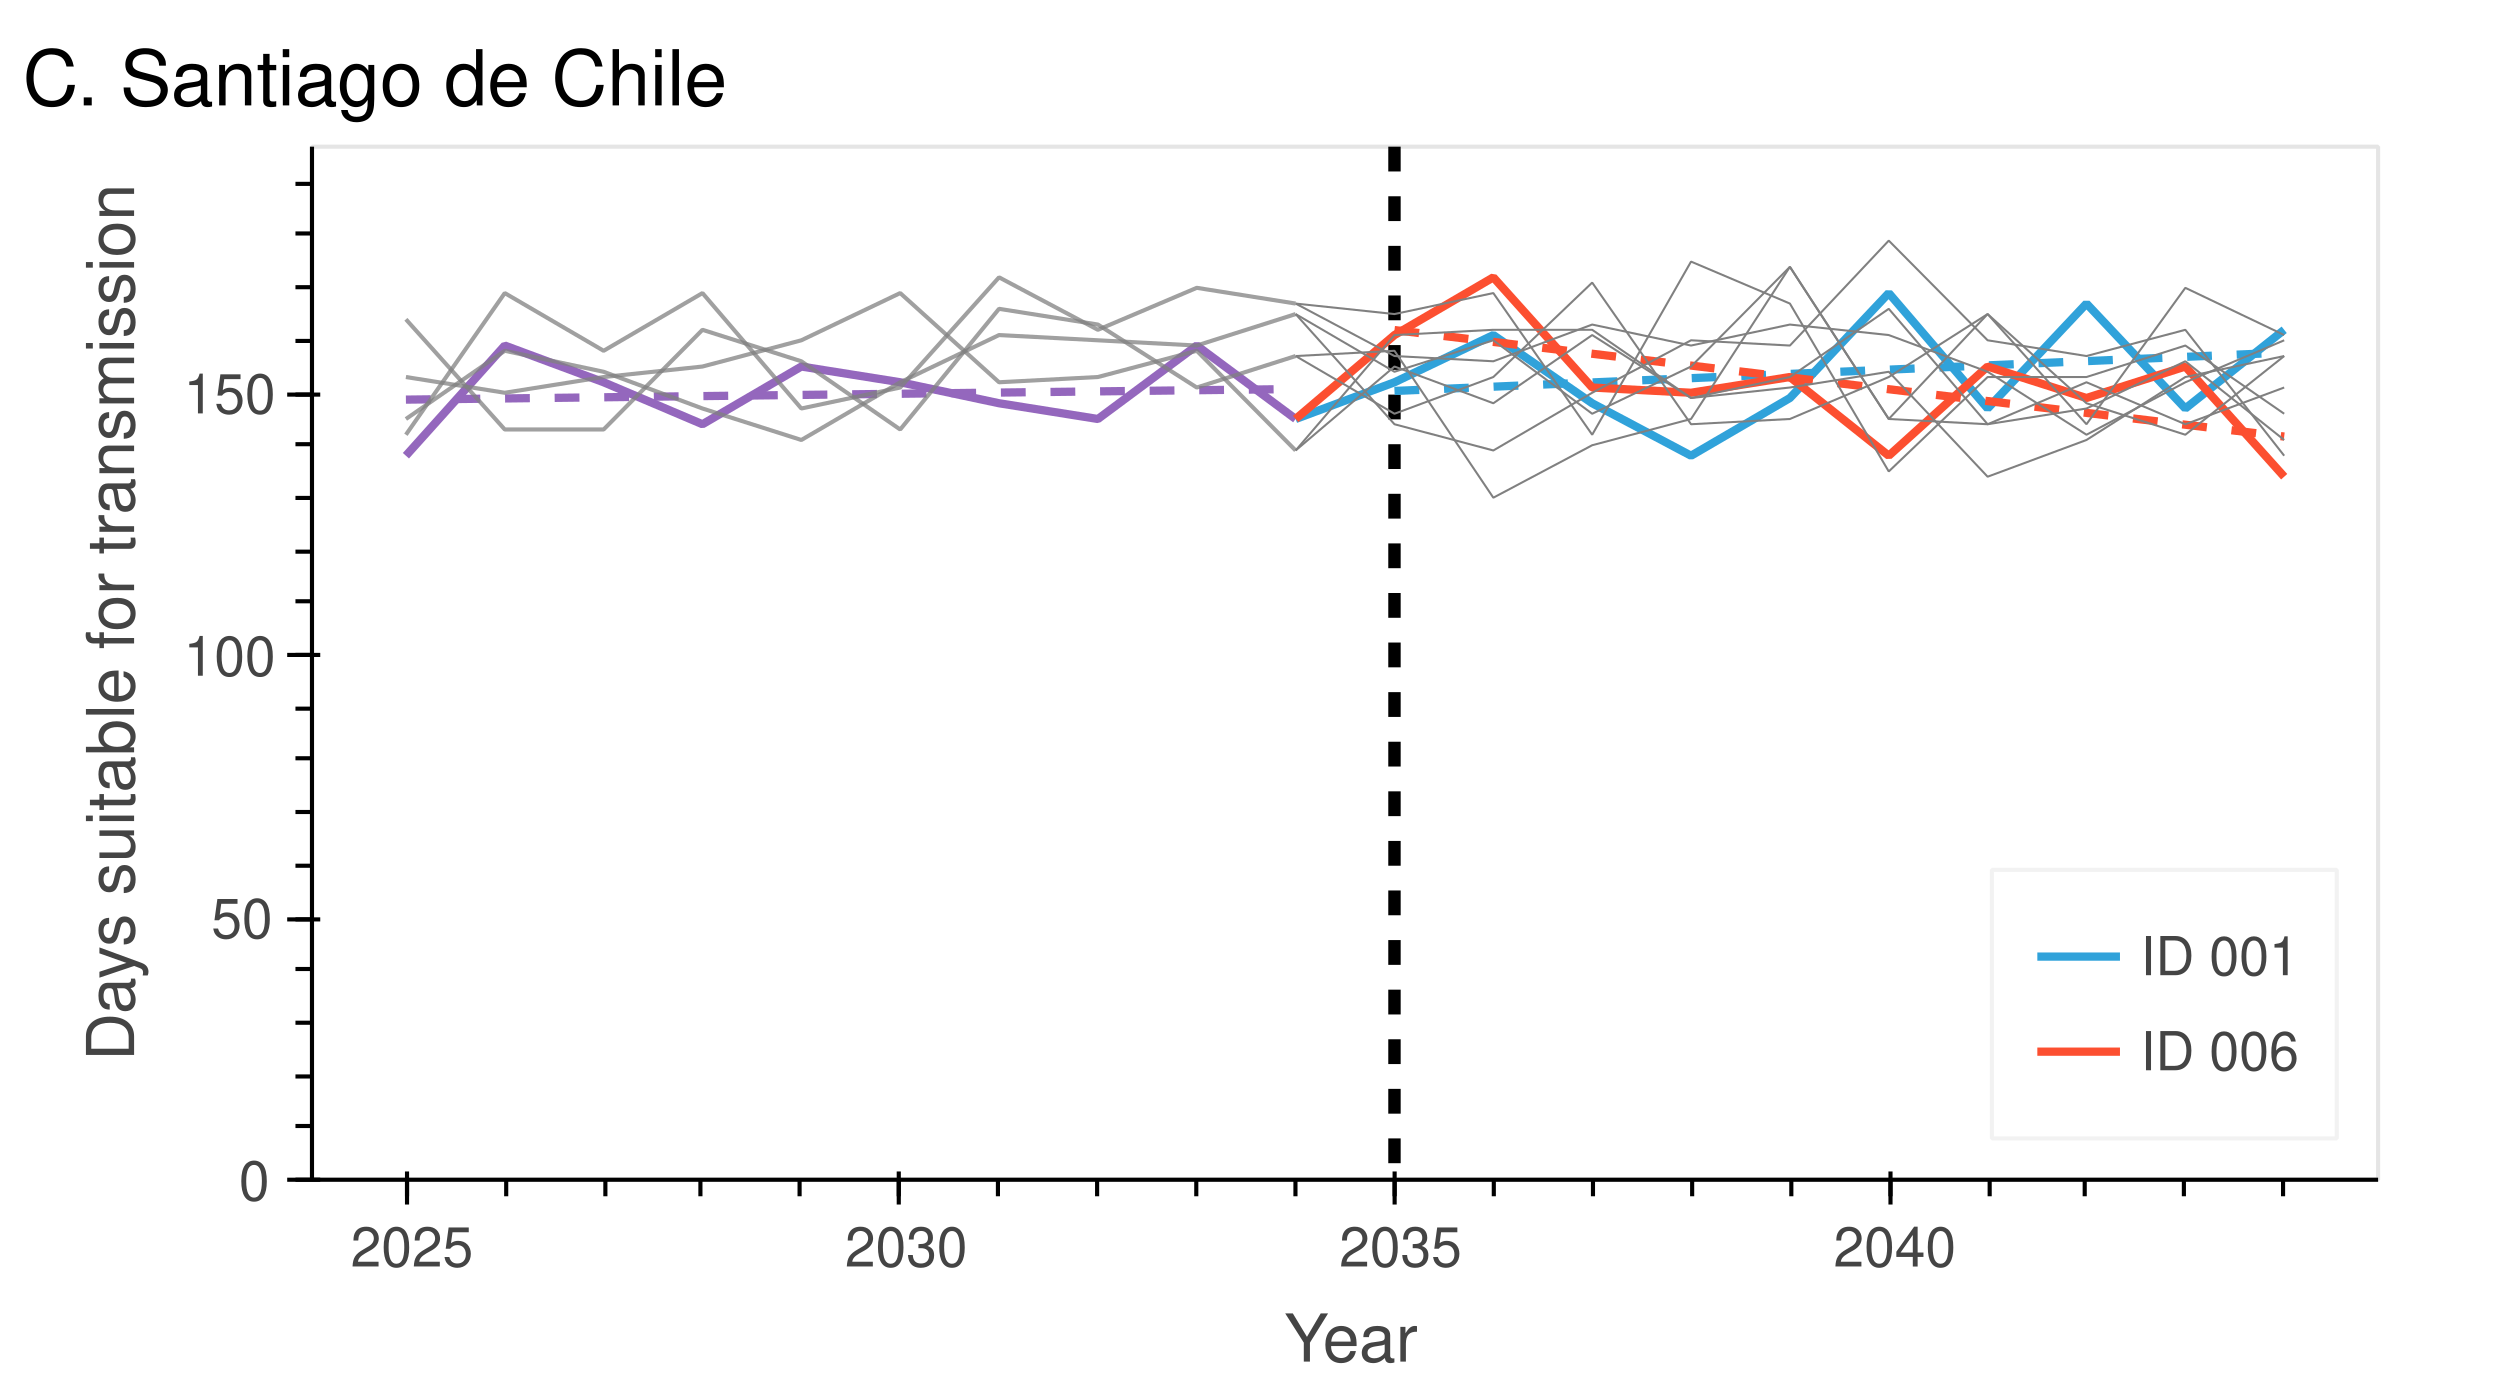
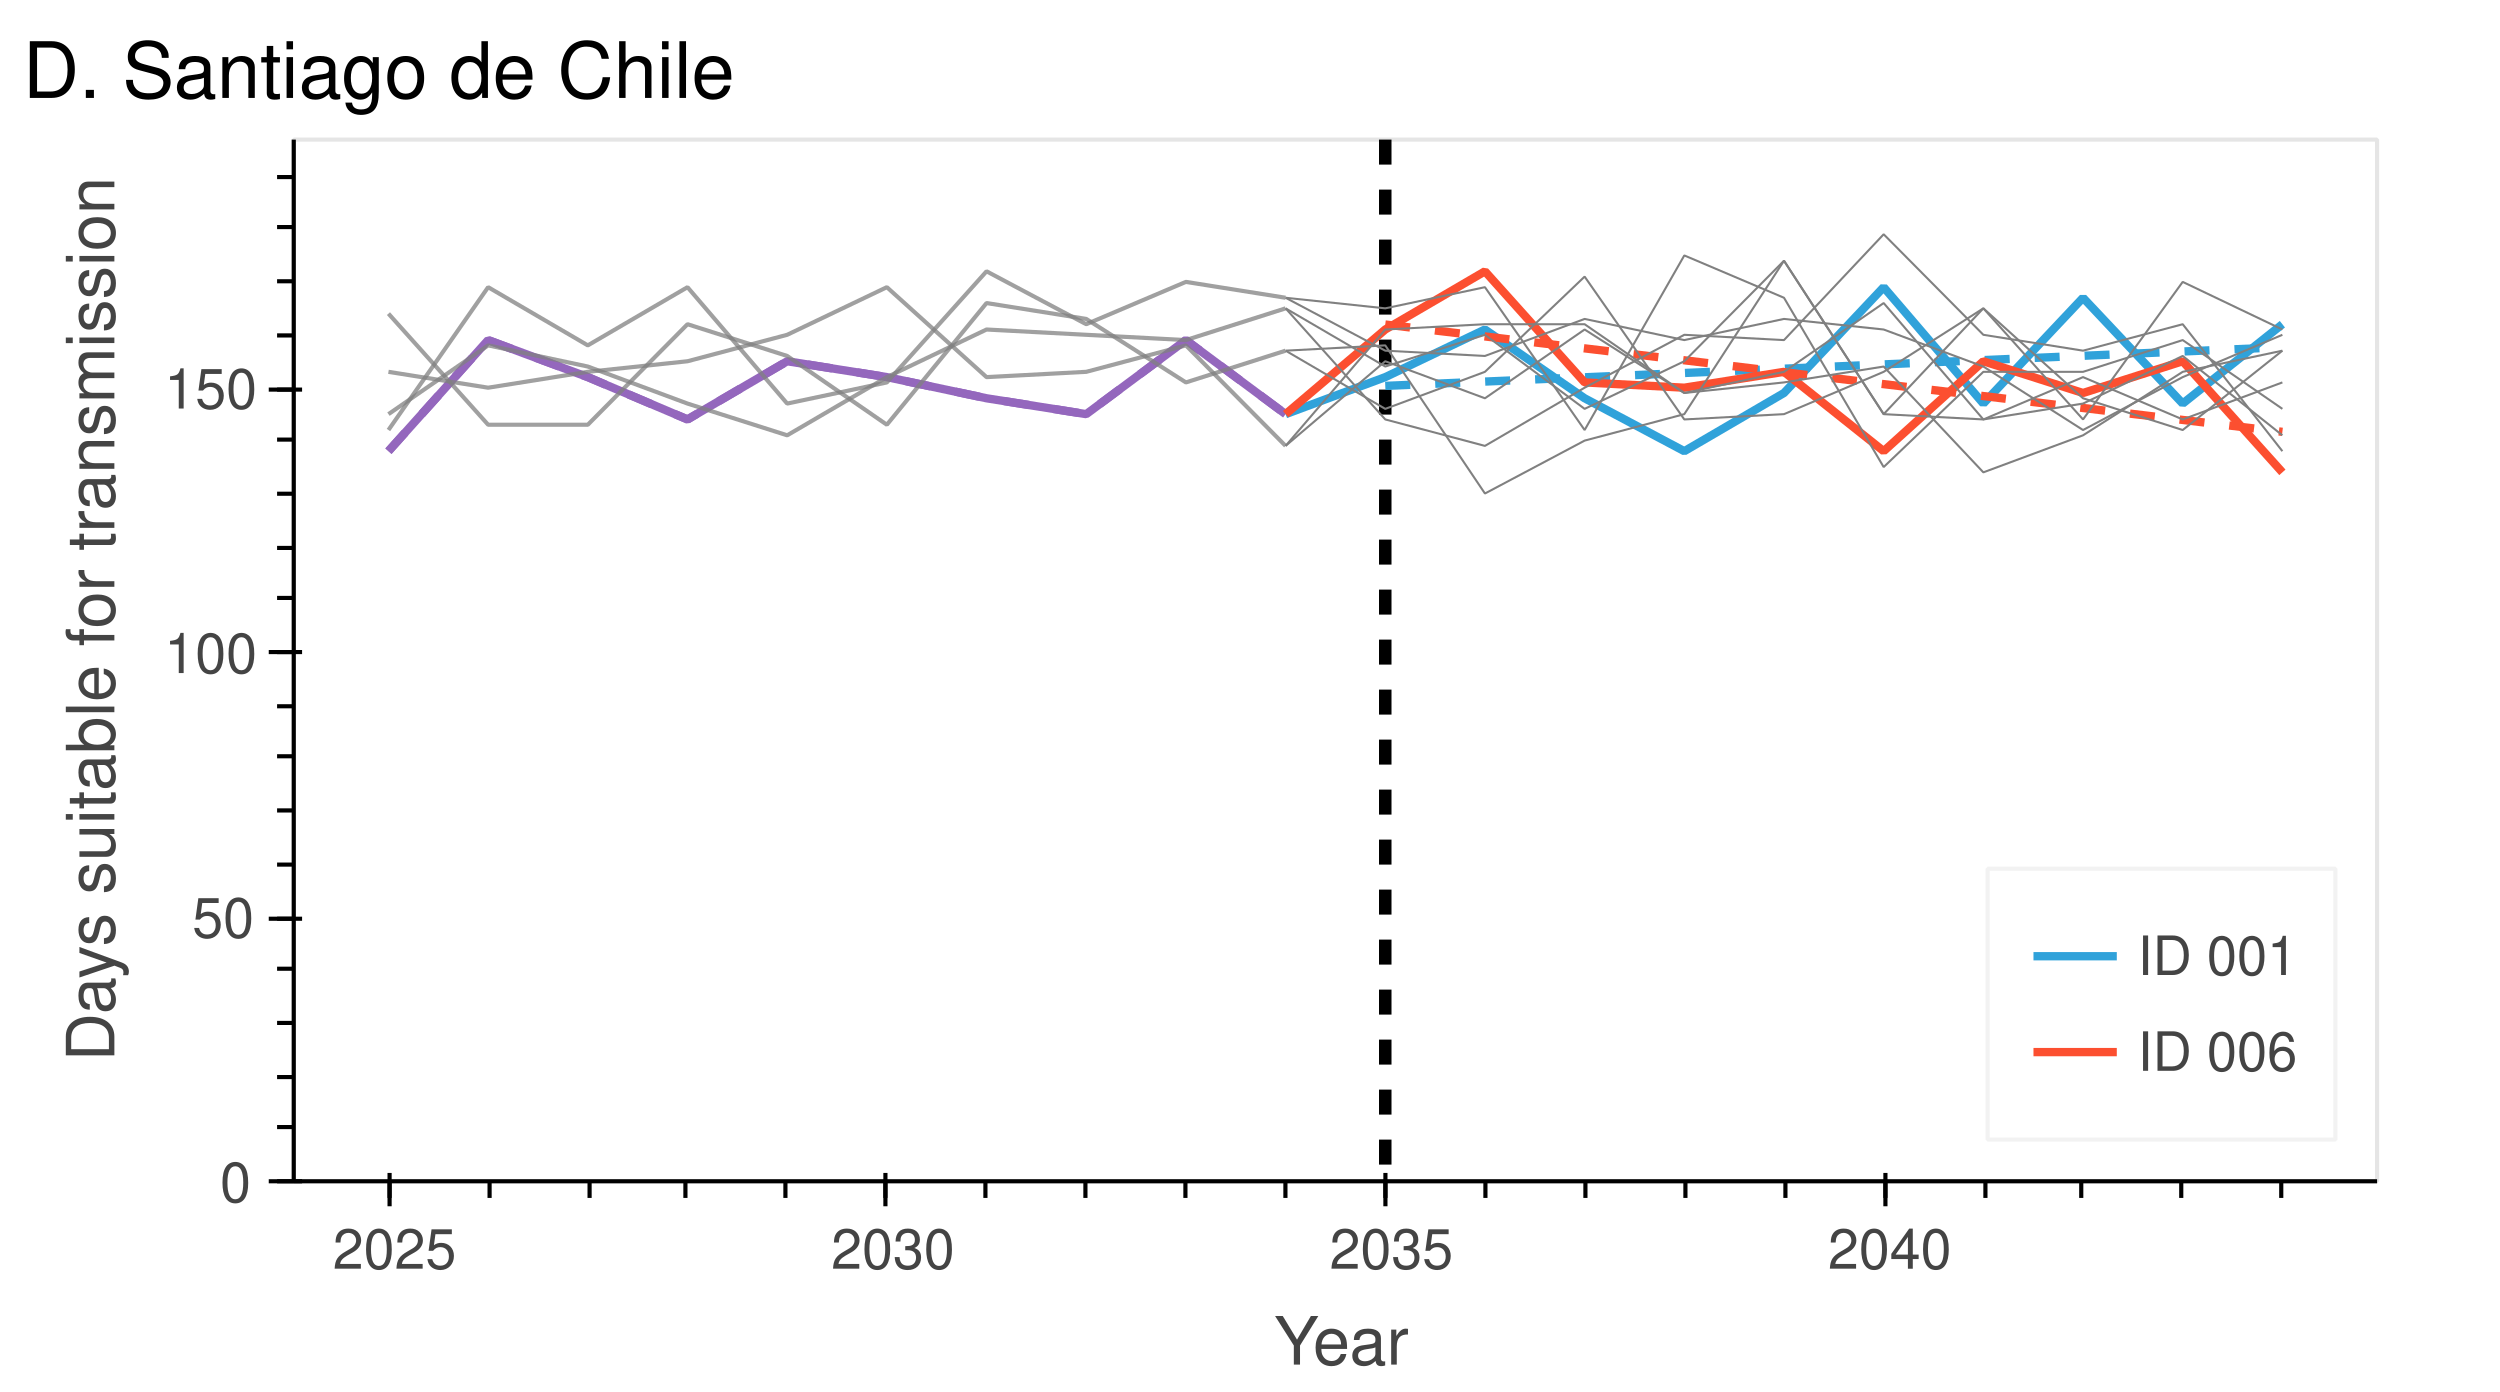
- <svg xmlns="http://www.w3.org/2000/svg" version="1.1" width="605" height="336">
+ <svg xmlns="http://www.w3.org/2000/svg" version="1.1" width="600" height="334">
  <defs>
-     <clipPath id="oLZdtPXfqPVV">
-       <path fill="none" stroke="none" d="M 75.5 35.5 L 575.5 35.5 L 575.5 285.5 L 75.5 285.5 L 75.5 35.5 Z" />
+     <clipPath id="kuZNAxiTkLqQ">
+       <path fill="none" stroke="none" d="M 70.5 33.5 L 570.5 33.5 L 570.5 283.5 L 70.5 283.5 L 70.5 33.5 Z" />
    </clipPath>
-     <clipPath id="WRsPzfyiOfza">
-       <path fill="none" stroke="none" d="M 75.5 35.5 L 575.5 35.5 L 575.5 285.5 L 75.5 285.5 L 75.5 35.5 Z" />
+     <clipPath id="xiMosAMpItMt">
+       <path fill="none" stroke="none" d="M 70.5 33.5 L 570.5 33.5 L 570.5 283.5 L 70.5 283.5 L 70.5 33.5 Z" />
    </clipPath>
-     <clipPath id="FguxdPLhrwUS">
-       <path fill="none" stroke="none" d="M 75.5 35.5 L 575.5 35.5 L 575.5 285.5 L 75.5 285.5 L 75.5 35.5 Z" />
+     <clipPath id="MJuTcHUJGPUE">
+       <path fill="none" stroke="none" d="M 70.5 33.5 L 570.5 33.5 L 570.5 283.5 L 70.5 283.5 L 70.5 33.5 Z" />
    </clipPath>
-     <clipPath id="lOTDPgAPRtfe">
-       <path fill="none" stroke="none" d="M 75.5 35.5 L 575.5 35.5 L 575.5 285.5 L 75.5 285.5 L 75.5 35.5 Z" />
+     <clipPath id="aanTAGBPPEHe">
+       <path fill="none" stroke="none" d="M 70.5 33.5 L 570.5 33.5 L 570.5 283.5 L 70.5 283.5 L 70.5 33.5 Z" />
    </clipPath>
-     <clipPath id="kxpOuTMpezfc">
-       <path fill="none" stroke="none" d="M 75.5 35.5 L 575.5 35.5 L 575.5 285.5 L 75.5 285.5 L 75.5 35.5 Z" />
+     <clipPath id="OsxyVpHaWaeW">
+       <path fill="none" stroke="none" d="M 70.5 33.5 L 570.5 33.5 L 570.5 283.5 L 70.5 283.5 L 70.5 33.5 Z" />
    </clipPath>
-     <clipPath id="gPUqFzOwTDrM">
-       <path fill="none" stroke="none" d="M 75.5 35.5 L 575.5 35.5 L 575.5 285.5 L 75.5 285.5 L 75.5 35.5 Z" />
+     <clipPath id="ogsgXTBdBWzH">
+       <path fill="none" stroke="none" d="M 70.5 33.5 L 570.5 33.5 L 570.5 283.5 L 70.5 283.5 L 70.5 33.5 Z" />
    </clipPath>
-     <clipPath id="IrVGnKAyXTgR">
-       <path fill="none" stroke="none" d="M 75.5 35.5 L 575.5 35.5 L 575.5 285.5 L 75.5 285.5 L 75.5 35.5 Z" />
+     <clipPath id="UDPrtKTkKqLT">
+       <path fill="none" stroke="none" d="M 70.5 33.5 L 570.5 33.5 L 570.5 283.5 L 70.5 283.5 L 70.5 33.5 Z" />
    </clipPath>
-     <clipPath id="FLlXtmiAasKu">
-       <path fill="none" stroke="none" d="M 75.5 35.5 L 575.5 35.5 L 575.5 285.5 L 75.5 285.5 L 75.5 35.5 Z" />
+     <clipPath id="npycRugrvcko">
+       <path fill="none" stroke="none" d="M 70.5 33.5 L 570.5 33.5 L 570.5 283.5 L 70.5 283.5 L 70.5 33.5 Z" />
    </clipPath>
-     <clipPath id="BMbbHgCyuAPV">
-       <path fill="none" stroke="none" d="M 75.5 35.5 L 575.5 35.5 L 575.5 285.5 L 75.5 285.5 L 75.5 35.5 Z" />
+     <clipPath id="ZZbUdWGKvvUA">
+       <path fill="none" stroke="none" d="M 70.5 33.5 L 570.5 33.5 L 570.5 283.5 L 70.5 283.5 L 70.5 33.5 Z" />
    </clipPath>
-     <clipPath id="RKngQOxHiKZp">
-       <path fill="none" stroke="none" d="M 75.5 35.5 L 575.5 35.5 L 575.5 285.5 L 75.5 285.5 L 75.5 35.5 Z" />
+     <clipPath id="EQkBNeXEqwNJ">
+       <path fill="none" stroke="none" d="M 70.5 33.5 L 570.5 33.5 L 570.5 283.5 L 70.5 283.5 L 70.5 33.5 Z" />
    </clipPath>
-     <clipPath id="PmQoXdzXBtIC">
-       <path fill="none" stroke="none" d="M 75.5 35.5 L 575.5 35.5 L 575.5 285.5 L 75.5 285.5 L 75.5 35.5 Z" />
+     <clipPath id="nPAkhOTPHOtr">
+       <path fill="none" stroke="none" d="M 70.5 33.5 L 570.5 33.5 L 570.5 283.5 L 70.5 283.5 L 70.5 33.5 Z" />
    </clipPath>
-     <clipPath id="bGQNdNxxbWZI">
-       <path fill="none" stroke="none" d="M 75.5 35.5 L 575.5 35.5 L 575.5 285.5 L 75.5 285.5 L 75.5 35.5 Z" />
+     <clipPath id="fSdeTnTMlGrT">
+       <path fill="none" stroke="none" d="M 70.5 33.5 L 570.5 33.5 L 570.5 283.5 L 70.5 283.5 L 70.5 33.5 Z" />
    </clipPath>
-     <clipPath id="ebdJKRbJpSTT">
-       <path fill="none" stroke="none" d="M 75.5 35.5 L 575.5 35.5 L 575.5 285.5 L 75.5 285.5 L 75.5 35.5 Z" />
+     <clipPath id="cXVgTAChnXSy">
+       <path fill="none" stroke="none" d="M 70.5 33.5 L 570.5 33.5 L 570.5 283.5 L 70.5 283.5 L 70.5 33.5 Z" />
    </clipPath>
-     <clipPath id="ZDhseslNbssl">
-       <path fill="none" stroke="none" d="M 75.5 35.5 L 575.5 35.5 L 575.5 285.5 L 75.5 285.5 L 75.5 35.5 Z" />
+     <clipPath id="alMGwpMrIMJb">
+       <path fill="none" stroke="none" d="M 70.5 33.5 L 570.5 33.5 L 570.5 283.5 L 70.5 283.5 L 70.5 33.5 Z" />
    </clipPath>
-     <clipPath id="lmyTwwAaCAaq">
-       <path fill="none" stroke="none" d="M 75.5 35.5 L 575.5 35.5 L 575.5 285.5 L 75.5 285.5 L 75.5 35.5 Z" />
+     <clipPath id="KkPdyoTKTteb">
+       <path fill="none" stroke="none" d="M 70.5 33.5 L 570.5 33.5 L 570.5 283.5 L 70.5 283.5 L 70.5 33.5 Z" />
    </clipPath>
-     <clipPath id="FzAsQgEaPEzP">
-       <path fill="none" stroke="none" d="M 75.5 35.5 L 575.5 35.5 L 575.5 285.5 L 75.5 285.5 L 75.5 35.5 Z" />
+     <clipPath id="QnCgbAcIMEqT">
+       <path fill="none" stroke="none" d="M 70.5 33.5 L 570.5 33.5 L 570.5 283.5 L 70.5 283.5 L 70.5 33.5 Z" />
    </clipPath>
-     <clipPath id="SLPqxWsqrdkE">
-       <path fill="none" stroke="none" d="M 75.5 35.5 L 575.5 35.5 L 575.5 285.5 L 75.5 285.5 L 75.5 35.5 Z" />
+     <clipPath id="gcPHsPMPOdEX">
+       <path fill="none" stroke="none" d="M 70.5 33.5 L 570.5 33.5 L 570.5 283.5 L 70.5 283.5 L 70.5 33.5 Z" />
    </clipPath>
-     <clipPath id="mewANUgNVJTv">
-       <path fill="none" stroke="none" d="M 75.5 35.5 L 575.5 35.5 L 575.5 285.5 L 75.5 285.5 L 75.5 35.5 Z" />
+     <clipPath id="QPLNblSkRCzS">
+       <path fill="none" stroke="none" d="M 70.5 33.5 L 570.5 33.5 L 570.5 283.5 L 70.5 283.5 L 70.5 33.5 Z" />
    </clipPath>
-     <clipPath id="TqKsqyLTKWTE">
-       <path fill="none" stroke="none" d="M 75.5 35.5 L 575.5 35.5 L 575.5 285.5 L 75.5 285.5 L 75.5 35.5 Z" />
+     <clipPath id="KVrbZmJGfxPR">
+       <path fill="none" stroke="none" d="M 70.5 33.5 L 570.5 33.5 L 570.5 283.5 L 70.5 283.5 L 70.5 33.5 Z" />
    </clipPath>
-     <clipPath id="AOVWXkPFzSIe">
-       <path fill="none" stroke="none" d="M 75.5 35.5 L 575.5 35.5 L 575.5 285.5 L 75.5 285.5 L 75.5 35.5 Z" />
+     <clipPath id="ErlITpPreGwX">
+       <path fill="none" stroke="none" d="M 70.5 33.5 L 570.5 33.5 L 570.5 283.5 L 70.5 283.5 L 70.5 33.5 Z" />
    </clipPath>
-     <clipPath id="neSrCTHrLCBA">
-       <path fill="none" stroke="none" d="M 75.5 35.5 L 575.5 35.5 L 575.5 285.5 L 75.5 285.5 L 75.5 35.5 Z" />
+     <clipPath id="TVFfpKonzmzC">
+       <path fill="none" stroke="none" d="M 70.5 33.5 L 570.5 33.5 L 570.5 283.5 L 70.5 283.5 L 70.5 33.5 Z" />
    </clipPath>
-     <clipPath id="pkTqIQxDwnfz">
-       <path fill="none" stroke="none" d="M 75.5 35.5 L 575.5 35.5 L 575.5 285.5 L 75.5 285.5 L 75.5 35.5 Z" />
+     <clipPath id="ZmQScZABsOzK">
+       <path fill="none" stroke="none" d="M 70.5 33.5 L 570.5 33.5 L 570.5 283.5 L 70.5 283.5 L 70.5 33.5 Z" />
    </clipPath>
-     <clipPath id="gppKofsqFKCm">
-       <path fill="none" stroke="none" d="M 75.5 35.5 L 575.5 35.5 L 575.5 285.5 L 75.5 285.5 L 75.5 35.5 Z" />
+     <clipPath id="akAtoyQnDnFV">
+       <path fill="none" stroke="none" d="M 70.5 33.5 L 570.5 33.5 L 570.5 283.5 L 70.5 283.5 L 70.5 33.5 Z" />
    </clipPath>
  </defs>
-   <path fill="none" stroke="#e5e5e5" paint-order="fill" d="M 75.5 35.5 L 575.5 35.5 L 575.5 285.5 L 75.5 285.5 L 75.5 35.5 Z" stroke-linejoin="bevel" stroke-miterlimit="10" />
-   <path fill="none" stroke="black" paint-order="fill" d="M 337.462 35.5 L 337.462 285.5" stroke-linejoin="bevel" stroke-miterlimit="10" stroke-width="3" stroke-dasharray="6" clip-path="url(#FguxdPLhrwUS)" />
-   <path fill="none" stroke="#9467bd" paint-order="fill" d="M 98.227 110.284 L 122.151 83.621 L 146.074 92.509 L 169.998 102.666 L 193.921 88.7 L 217.844 92.509 L 241.768 97.587 L 265.691 101.396 L 289.615 83.621 L 313.538 101.396" stroke-linejoin="bevel" stroke-miterlimit="10" stroke-width="2" clip-path="url(#lOTDPgAPRtfe)" />
-   <path fill="none" stroke="#9467bd" paint-order="fill" d="M 98.227 96.71 L 122.151 96.425 L 146.074 96.141 L 169.998 95.856 L 193.921 95.571 L 217.844 95.287 L 241.768 95.002 L 265.691 94.717 L 289.615 94.432 L 313.538 94.148" stroke-linejoin="bevel" stroke-miterlimit="10" stroke-width="2" stroke-dasharray="6" clip-path="url(#kxpOuTMpezfc)" />
-   <path fill="none" stroke="#30a2da" paint-order="fill" d="M 313.538 101.396 L 337.462 92.509 L 361.385 81.082 L 385.309 97.587 L 409.232 110.284 L 433.156 96.318 L 457.079 70.924 L 481.002 98.857 L 504.926 73.463 L 528.849 98.857 L 552.773 79.812" stroke-linejoin="bevel" stroke-miterlimit="10" stroke-width="2" clip-path="url(#gPUqFzOwTDrM)" />
-   <path fill="none" stroke="#30a2da" paint-order="fill" d="M 337.462 94.609 L 361.385 93.578 L 385.309 92.547 L 409.232 91.516 L 433.156 90.485 L 457.079 89.454 L 481.002 88.423 L 504.926 87.391 L 528.849 86.36 L 552.773 85.329" stroke-linejoin="bevel" stroke-miterlimit="10" stroke-width="2" stroke-dasharray="6" clip-path="url(#IrVGnKAyXTgR)" />
-   <path fill="none" stroke="#fc4f30" paint-order="fill" d="M 313.538 101.396 L 337.462 81.082 L 361.385 67.115 L 385.309 93.778 L 409.232 95.048 L 433.156 91.239 L 457.079 110.284 L 481.002 88.7 L 504.926 96.318 L 528.849 88.7 L 552.773 115.363" stroke-linejoin="bevel" stroke-miterlimit="10" stroke-width="2" clip-path="url(#FLlXtmiAasKu)" />
-   <path fill="none" stroke="#fc4f30" paint-order="fill" d="M 337.462 79.881 L 361.385 82.744 L 385.309 85.606 L 409.232 88.469 L 433.156 91.331 L 457.079 94.194 L 481.002 97.056 L 504.926 99.919 L 528.849 102.782 L 552.773 105.644" stroke-linejoin="bevel" stroke-miterlimit="10" stroke-width="2" stroke-dasharray="6" clip-path="url(#BMbbHgCyuAPV)" />
-   <path fill="none" stroke="rgb(128,128,128)" paint-order="fill" d="M 98.227 105.205 L 122.151 70.924 L 146.074 84.891 L 169.998 70.924 L 193.921 98.857 L 217.844 93.778 L 241.768 67.115 L 265.691 79.812 L 289.615 69.654 L 313.538 73.463" stroke-opacity="0.749" stroke-linejoin="bevel" stroke-miterlimit="10" clip-path="url(#RKngQOxHiKZp)" />
-   <path fill="none" stroke="grey" paint-order="fill" d="M 313.538 73.463 L 337.462 76.003 L 361.385 70.924 L 385.309 105.205 L 409.232 63.306 L 433.156 73.463 L 457.079 114.093 L 481.002 91.239 L 504.926 91.239 L 528.849 83.621 L 552.773 100.127" stroke-linejoin="bevel" stroke-miterlimit="10" stroke-width="0.5" clip-path="url(#PmQoXdzXBtIC)" />
-   <path fill="none" stroke="grey" paint-order="fill" d="M 313.538 73.463 L 337.462 86.16 L 361.385 87.43 L 385.309 78.542 L 409.232 83.621 L 433.156 78.542 L 457.079 81.082 L 481.002 89.969 L 504.926 105.205 L 528.849 92.509 L 552.773 82.351" stroke-linejoin="bevel" stroke-miterlimit="10" stroke-width="0.5" clip-path="url(#bGQNdNxxbWZI)" />
-   <path fill="none" stroke="rgb(128,128,128)" paint-order="fill" d="M 98.227 91.239 L 122.151 95.048 L 146.074 91.239 L 169.998 88.7 L 193.921 82.351 L 217.844 70.924 L 241.768 92.509 L 265.691 91.239 L 289.615 84.891 L 313.538 109.014" stroke-opacity="0.749" stroke-linejoin="bevel" stroke-miterlimit="10" clip-path="url(#ebdJKRbJpSTT)" />
-   <path fill="none" stroke="grey" paint-order="fill" d="M 313.538 109.014 L 337.462 81.082 L 361.385 79.812 L 385.309 79.812 L 409.232 96.318 L 433.156 93.778 L 457.079 89.969 L 481.002 115.363 L 504.926 106.475 L 528.849 91.239 L 552.773 86.16" stroke-linejoin="bevel" stroke-miterlimit="10" stroke-width="0.5" clip-path="url(#ZDhseslNbssl)" />
-   <path fill="none" stroke="grey" paint-order="fill" d="M 313.538 109.014 L 337.462 88.7 L 361.385 97.587 L 385.309 81.082 L 409.232 96.318 L 433.156 91.239 L 457.079 74.733 L 481.002 102.666 L 504.926 98.857 L 528.849 87.43 L 552.773 106.475" stroke-linejoin="bevel" stroke-miterlimit="10" stroke-width="0.5" clip-path="url(#lmyTwwAaCAaq)" />
-   <path fill="none" stroke="rgb(128,128,128)" paint-order="fill" d="M 98.227 77.272 L 122.151 103.936 L 146.074 103.936 L 169.998 79.812 L 193.921 87.43 L 217.844 103.936 L 241.768 74.733 L 265.691 78.542 L 289.615 93.778 L 313.538 86.16" stroke-opacity="0.749" stroke-linejoin="bevel" stroke-miterlimit="10" clip-path="url(#FzAsQgEaPEzP)" />
-   <path fill="none" stroke="grey" paint-order="fill" d="M 313.538 86.16 L 337.462 100.127 L 361.385 91.239 L 385.309 68.385 L 409.232 102.666 L 433.156 101.396 L 457.079 91.239 L 481.002 76.003 L 504.926 97.587 L 528.849 105.205 L 552.773 86.16" stroke-linejoin="bevel" stroke-miterlimit="10" stroke-width="0.5" clip-path="url(#SLPqxWsqrdkE)" />
-   <path fill="none" stroke="grey" paint-order="fill" d="M 313.538 86.16 L 337.462 84.891 L 361.385 120.442 L 385.309 107.745 L 409.232 101.396 L 433.156 64.576 L 457.079 101.396 L 481.002 76.003 L 504.926 102.666 L 528.849 69.654 L 552.773 81.082" stroke-linejoin="bevel" stroke-miterlimit="10" stroke-width="0.5" clip-path="url(#mewANUgNVJTv)" />
-   <path fill="none" stroke="rgb(128,128,128)" paint-order="fill" d="M 98.227 101.396 L 122.151 84.891 L 146.074 89.969 L 169.998 98.857 L 193.921 106.475 L 217.844 92.509 L 241.768 81.082 L 265.691 82.351 L 289.615 83.621 L 313.538 76.003" stroke-opacity="0.749" stroke-linejoin="bevel" stroke-miterlimit="10" clip-path="url(#TqKsqyLTKWTE)" />
-   <path fill="none" stroke="grey" paint-order="fill" d="M 313.538 76.003 L 337.462 102.666 L 361.385 109.014 L 385.309 95.048 L 409.232 82.351 L 433.156 83.621 L 457.079 58.227 L 481.002 82.351 L 504.926 86.16 L 528.849 79.812 L 552.773 110.284" stroke-linejoin="bevel" stroke-miterlimit="10" stroke-width="0.5" clip-path="url(#AOVWXkPFzSIe)" />
-   <path fill="none" stroke="grey" paint-order="fill" d="M 313.538 76.003 L 337.462 89.969 L 361.385 82.351 L 385.309 100.127 L 409.232 88.7 L 433.156 64.576 L 457.079 101.396 L 481.002 102.666 L 504.926 92.509 L 528.849 102.666 L 552.773 93.778" stroke-linejoin="bevel" stroke-miterlimit="10" stroke-width="0.5" clip-path="url(#neSrCTHrLCBA)" />
-   <path fill="none" stroke="black" paint-order="fill" d="M 75.5 285.5 L 575.5 285.5" stroke-linejoin="bevel" stroke-miterlimit="10" />
-   <path fill="none" stroke="black" paint-order="fill" d="M 98.5 291.5 L 98.5 283.5 M 217.5 291.5 L 217.5 283.5 M 337.5 291.5 L 337.5 283.5 M 457.5 291.5 L 457.5 283.5" stroke-linejoin="bevel" stroke-miterlimit="10" />
-   <path fill="none" stroke="black" paint-order="fill" d="M 98.5 289.5 L 98.5 285.5 M 122.5 289.5 L 122.5 285.5 M 146.5 289.5 L 146.5 285.5 M 169.5 289.5 L 169.5 285.5 M 193.5 289.5 L 193.5 285.5 M 217.5 289.5 L 217.5 285.5 M 241.5 289.5 L 241.5 285.5 M 265.5 289.5 L 265.5 285.5 M 289.5 289.5 L 289.5 285.5 M 313.5 289.5 L 313.5 285.5 M 337.5 289.5 L 337.5 285.5 M 361.5 289.5 L 361.5 285.5 M 385.5 289.5 L 385.5 285.5 M 409.5 289.5 L 409.5 285.5 M 433.5 289.5 L 433.5 285.5 M 457.5 289.5 L 457.5 285.5 M 481.5 289.5 L 481.5 285.5 M 504.5 289.5 L 504.5 285.5 M 528.5 289.5 L 528.5 285.5 M 552.5 289.5 L 552.5 285.5" stroke-linejoin="bevel" stroke-miterlimit="10" />
-   <text fill="#444444" stroke="none" font-family="helvetica" font-size="10pt" font-style="normal" font-weight="normal" text-decoration="normal" x="84.361" y="306" text-anchor="start" dominant-baseline="alphabetic" transform="matrix(1, 0, 0, 1, 0.5, 0.5)">2025</text>
-   <text fill="none" stroke="rgb(0,0,0)" font-family="helvetica" font-size="10pt" font-style="normal" font-weight="normal" text-decoration="normal" x="84.361" y="306" text-anchor="start" dominant-baseline="alphabetic" transform="matrix(1, 0, 0, 1, 0.5, 0.5)" stroke-opacity="0" stroke-linejoin="bevel" stroke-miterlimit="10">2025</text>
-   <text fill="#444444" stroke="none" font-family="helvetica" font-size="10pt" font-style="normal" font-weight="normal" text-decoration="normal" x="203.978" y="306" text-anchor="start" dominant-baseline="alphabetic" transform="matrix(1, 0, 0, 1, 0.5, 0.5)">2030</text>
-   <text fill="none" stroke="rgb(0,0,0)" font-family="helvetica" font-size="10pt" font-style="normal" font-weight="normal" text-decoration="normal" x="203.978" y="306" text-anchor="start" dominant-baseline="alphabetic" transform="matrix(1, 0, 0, 1, 0.5, 0.5)" stroke-opacity="0" stroke-linejoin="bevel" stroke-miterlimit="10">2030</text>
-   <text fill="#444444" stroke="none" font-family="helvetica" font-size="10pt" font-style="normal" font-weight="normal" text-decoration="normal" x="323.595" y="306" text-anchor="start" dominant-baseline="alphabetic" transform="matrix(1, 0, 0, 1, 0.5, 0.5)">2035</text>
-   <text fill="none" stroke="rgb(0,0,0)" font-family="helvetica" font-size="10pt" font-style="normal" font-weight="normal" text-decoration="normal" x="323.595" y="306" text-anchor="start" dominant-baseline="alphabetic" transform="matrix(1, 0, 0, 1, 0.5, 0.5)" stroke-opacity="0" stroke-linejoin="bevel" stroke-miterlimit="10">2035</text>
-   <text fill="#444444" stroke="none" font-family="helvetica" font-size="10pt" font-style="normal" font-weight="normal" text-decoration="normal" x="443.212" y="306" text-anchor="start" dominant-baseline="alphabetic" transform="matrix(1, 0, 0, 1, 0.5, 0.5)">2040</text>
-   <text fill="none" stroke="rgb(0,0,0)" font-family="helvetica" font-size="10pt" font-style="normal" font-weight="normal" text-decoration="normal" x="443.212" y="306" text-anchor="start" dominant-baseline="alphabetic" transform="matrix(1, 0, 0, 1, 0.5, 0.5)" stroke-opacity="0" stroke-linejoin="bevel" stroke-miterlimit="10">2040</text>
-   <text fill="#444444" stroke="none" font-family="helvetica" font-size="12pt" font-style="normal" font-weight="normal" text-decoration="normal" x="310.317" y="329" text-anchor="start" dominant-baseline="alphabetic" transform="matrix(1, 0, 0, 1, 0.5, 0.5)">Year</text>
-   <text fill="none" stroke="rgb(0,0,0)" font-family="helvetica" font-size="12pt" font-style="normal" font-weight="normal" text-decoration="normal" x="310.317" y="329" text-anchor="start" dominant-baseline="alphabetic" transform="matrix(1, 0, 0, 1, 0.5, 0.5)" stroke-opacity="0" stroke-linejoin="bevel" stroke-miterlimit="10">Year</text>
-   <path fill="none" stroke="black" paint-order="fill" d="M 75.5 285.5 L 75.5 35.5" stroke-linejoin="bevel" stroke-miterlimit="10" />
-   <path fill="none" stroke="black" paint-order="fill" d="M 69.5 285.5 L 77.5 285.5 M 69.5 222.5 L 77.5 222.5 M 69.5 158.5 L 77.5 158.5 M 69.5 95.5 L 77.5 95.5" stroke-linejoin="bevel" stroke-miterlimit="10" />
-   <path fill="none" stroke="black" paint-order="fill" d="M 71.5 285.5 L 75.5 285.5 M 71.5 272.5 L 75.5 272.5 M 71.5 260.5 L 75.5 260.5 M 71.5 247.5 L 75.5 247.5 M 71.5 234.5 L 75.5 234.5 M 71.5 222.5 L 75.5 222.5 M 71.5 209.5 L 75.5 209.5 M 71.5 196.5 L 75.5 196.5 M 71.5 183.5 L 75.5 183.5 M 71.5 171.5 L 75.5 171.5 M 71.5 158.5 L 75.5 158.5 M 71.5 145.5 L 75.5 145.5 M 71.5 133.5 L 75.5 133.5 M 71.5 120.5 L 75.5 120.5 M 71.5 107.5 L 75.5 107.5 M 71.5 95.5 L 75.5 95.5 M 71.5 82.5 L 75.5 82.5 M 71.5 69.5 L 75.5 69.5 M 71.5 56.5 L 75.5 56.5 M 71.5 44.5 L 75.5 44.5" stroke-linejoin="bevel" stroke-miterlimit="10" />
-   <text fill="#444444" stroke="none" font-family="helvetica" font-size="10pt" font-style="normal" font-weight="normal" text-decoration="normal" x="57.317" y="290" text-anchor="start" dominant-baseline="alphabetic" transform="matrix(1, 0, 0, 1, 0.5, 0.5)">0</text>
-   <text fill="none" stroke="rgb(0,0,0)" font-family="helvetica" font-size="10pt" font-style="normal" font-weight="normal" text-decoration="normal" x="57.317" y="290" text-anchor="start" dominant-baseline="alphabetic" transform="matrix(1, 0, 0, 1, 0.5, 0.5)" stroke-opacity="0" stroke-linejoin="bevel" stroke-miterlimit="10">0</text>
-   <text fill="#444444" stroke="none" font-family="helvetica" font-size="10pt" font-style="normal" font-weight="normal" text-decoration="normal" x="50.633" y="226.516" text-anchor="start" dominant-baseline="alphabetic" transform="matrix(1, 0, 0, 1, 0.5, 0.5)">50</text>
-   <text fill="none" stroke="rgb(0,0,0)" font-family="helvetica" font-size="10pt" font-style="normal" font-weight="normal" text-decoration="normal" x="50.633" y="226.516" text-anchor="start" dominant-baseline="alphabetic" transform="matrix(1, 0, 0, 1, 0.5, 0.5)" stroke-opacity="0" stroke-linejoin="bevel" stroke-miterlimit="10">50</text>
-   <text fill="#444444" stroke="none" font-family="helvetica" font-size="10pt" font-style="normal" font-weight="normal" text-decoration="normal" x="43.95" y="163.032" text-anchor="start" dominant-baseline="alphabetic" transform="matrix(1, 0, 0, 1, 0.5, 0.5)">100</text>
-   <text fill="none" stroke="rgb(0,0,0)" font-family="helvetica" font-size="10pt" font-style="normal" font-weight="normal" text-decoration="normal" x="43.95" y="163.032" text-anchor="start" dominant-baseline="alphabetic" transform="matrix(1, 0, 0, 1, 0.5, 0.5)" stroke-opacity="0" stroke-linejoin="bevel" stroke-miterlimit="10">100</text>
-   <text fill="#444444" stroke="none" font-family="helvetica" font-size="10pt" font-style="normal" font-weight="normal" text-decoration="normal" x="43.95" y="99.548" text-anchor="start" dominant-baseline="alphabetic" transform="matrix(1, 0, 0, 1, 0.5, 0.5)">150</text>
-   <text fill="none" stroke="rgb(0,0,0)" font-family="helvetica" font-size="10pt" font-style="normal" font-weight="normal" text-decoration="normal" x="43.95" y="99.548" text-anchor="start" dominant-baseline="alphabetic" transform="matrix(1, 0, 0, 1, 0.5, 0.5)" stroke-opacity="0" stroke-linejoin="bevel" stroke-miterlimit="10">150</text>
-   <text fill="#444444" stroke="none" font-family="helvetica" font-size="12pt" font-style="normal" font-weight="normal" text-decoration="normal" x="-60.258" y="156" text-anchor="start" dominant-baseline="alphabetic" transform="matrix(6.123233995736766e-17, -1, 1, 6.123233995736766e-17, -123.55, 196.45)">Days suitable for transmission</text>
-   <text fill="none" stroke="rgb(0,0,0)" font-family="helvetica" font-size="12pt" font-style="normal" font-weight="normal" text-decoration="normal" x="-60.258" y="156" text-anchor="start" dominant-baseline="alphabetic" transform="matrix(6.123233995736766e-17, -1, 1, 6.123233995736766e-17, -123.55, 196.45)" stroke-opacity="0" stroke-linejoin="bevel" stroke-miterlimit="10">Days suitable for transmission</text>
-   <path fill="rgb(255,255,255)" stroke="rgb(229,229,229)" paint-order="fill" d="M 482.033 210.5 L 565.5 210.5 L 565.5 275.5 L 482.033 275.5 L 482.033 210.5 Z" fill-opacity="0.949" clip-path="url(#pkTqIQxDwnfz)" stroke-opacity="0.502" stroke-linejoin="bevel" stroke-miterlimit="10" />
-   <g clip-path="url(#pkTqIQxDwnfz)">
-     <g transform="matrix(1, 0, 0, 1, 492.5333, 221)">
+   <path fill="none" stroke="#e5e5e5" paint-order="fill" d="M 70.5 33.5 L 570.5 33.5 L 570.5 283.5 L 70.5 283.5 L 70.5 33.5 Z" stroke-linejoin="bevel" stroke-miterlimit="10" />
+   <path fill="none" stroke="black" paint-order="fill" d="M 332.462 33.5 L 332.462 283.5" stroke-linejoin="bevel" stroke-miterlimit="10" stroke-width="3" stroke-dasharray="6" clip-path="url(#MJuTcHUJGPUE)" />
+   <path fill="none" stroke="#9467bd" paint-order="fill" d="M 93.227 108.284 L 117.151 81.621 L 141.074 90.509 L 164.998 100.666 L 188.921 86.7 L 212.844 90.509 L 236.768 95.587 L 260.691 99.396 L 284.615 81.621 L 308.538 99.396" stroke-linejoin="bevel" stroke-miterlimit="10" stroke-width="2" clip-path="url(#aanTAGBPPEHe)" />
+   <path fill="none" stroke="#9467bd" paint-order="fill" d="M 93.227 108.284 L 117.151 81.621 L 141.074 90.509 L 164.998 100.666 L 188.921 86.7 L 212.844 90.509 L 236.768 95.587 L 260.691 99.396 L 284.615 81.621 L 308.538 99.396" stroke-linejoin="bevel" stroke-miterlimit="10" stroke-width="2" stroke-dasharray="6" clip-path="url(#OsxyVpHaWaeW)" />
+   <path fill="none" stroke="#30a2da" paint-order="fill" d="M 308.538 99.396 L 332.462 90.509 L 356.385 79.082 L 380.309 95.587 L 404.232 108.284 L 428.156 94.318 L 452.079 68.924 L 476.002 96.857 L 499.926 71.463 L 523.849 96.857 L 547.773 77.812" stroke-linejoin="bevel" stroke-miterlimit="10" stroke-width="2" clip-path="url(#ogsgXTBdBWzH)" />
+   <path fill="none" stroke="#30a2da" paint-order="fill" d="M 332.462 92.609 L 356.385 91.578 L 380.309 90.547 L 404.232 89.516 L 428.156 88.485 L 452.079 87.454 L 476.002 86.423 L 499.926 85.391 L 523.849 84.36 L 547.773 83.329" stroke-linejoin="bevel" stroke-miterlimit="10" stroke-width="2" stroke-dasharray="6" clip-path="url(#UDPrtKTkKqLT)" />
+   <path fill="none" stroke="#fc4f30" paint-order="fill" d="M 308.538 99.396 L 332.462 79.082 L 356.385 65.115 L 380.309 91.778 L 404.232 93.048 L 428.156 89.239 L 452.079 108.284 L 476.002 86.7 L 499.926 94.318 L 523.849 86.7 L 547.773 113.363" stroke-linejoin="bevel" stroke-miterlimit="10" stroke-width="2" clip-path="url(#npycRugrvcko)" />
+   <path fill="none" stroke="#fc4f30" paint-order="fill" d="M 332.462 77.881 L 356.385 80.744 L 380.309 83.606 L 404.232 86.469 L 428.156 89.331 L 452.079 92.194 L 476.002 95.056 L 499.926 97.919 L 523.849 100.782 L 547.773 103.644" stroke-linejoin="bevel" stroke-miterlimit="10" stroke-width="2" stroke-dasharray="6" clip-path="url(#ZZbUdWGKvvUA)" />
+   <path fill="none" stroke="rgb(128,128,128)" paint-order="fill" d="M 93.227 103.205 L 117.151 68.924 L 141.074 82.891 L 164.998 68.924 L 188.921 96.857 L 212.844 91.778 L 236.768 65.115 L 260.691 77.812 L 284.615 67.654 L 308.538 71.463" stroke-opacity="0.749" stroke-linejoin="bevel" stroke-miterlimit="10" clip-path="url(#EQkBNeXEqwNJ)" />
+   <path fill="none" stroke="grey" paint-order="fill" d="M 308.538 71.463 L 332.462 74.003 L 356.385 68.924 L 380.309 103.205 L 404.232 61.306 L 428.156 71.463 L 452.079 112.093 L 476.002 89.239 L 499.926 89.239 L 523.849 81.621 L 547.773 98.127" stroke-linejoin="bevel" stroke-miterlimit="10" stroke-width="0.5" clip-path="url(#nPAkhOTPHOtr)" />
+   <path fill="none" stroke="grey" paint-order="fill" d="M 308.538 71.463 L 332.462 84.16 L 356.385 85.43 L 380.309 76.542 L 404.232 81.621 L 428.156 76.542 L 452.079 79.082 L 476.002 87.969 L 499.926 103.205 L 523.849 90.509 L 547.773 80.351" stroke-linejoin="bevel" stroke-miterlimit="10" stroke-width="0.5" clip-path="url(#fSdeTnTMlGrT)" />
+   <path fill="none" stroke="rgb(128,128,128)" paint-order="fill" d="M 93.227 89.239 L 117.151 93.048 L 141.074 89.239 L 164.998 86.7 L 188.921 80.351 L 212.844 68.924 L 236.768 90.509 L 260.691 89.239 L 284.615 82.891 L 308.538 107.014" stroke-opacity="0.749" stroke-linejoin="bevel" stroke-miterlimit="10" clip-path="url(#cXVgTAChnXSy)" />
+   <path fill="none" stroke="grey" paint-order="fill" d="M 308.538 107.014 L 332.462 79.082 L 356.385 77.812 L 380.309 77.812 L 404.232 94.318 L 428.156 91.778 L 452.079 87.969 L 476.002 113.363 L 499.926 104.475 L 523.849 89.239 L 547.773 84.16" stroke-linejoin="bevel" stroke-miterlimit="10" stroke-width="0.5" clip-path="url(#alMGwpMrIMJb)" />
+   <path fill="none" stroke="grey" paint-order="fill" d="M 308.538 107.014 L 332.462 86.7 L 356.385 95.587 L 380.309 79.082 L 404.232 94.318 L 428.156 89.239 L 452.079 72.733 L 476.002 100.666 L 499.926 96.857 L 523.849 85.43 L 547.773 104.475" stroke-linejoin="bevel" stroke-miterlimit="10" stroke-width="0.5" clip-path="url(#KkPdyoTKTteb)" />
+   <path fill="none" stroke="rgb(128,128,128)" paint-order="fill" d="M 93.227 75.272 L 117.151 101.936 L 141.074 101.936 L 164.998 77.812 L 188.921 85.43 L 212.844 101.936 L 236.768 72.733 L 260.691 76.542 L 284.615 91.778 L 308.538 84.16" stroke-opacity="0.749" stroke-linejoin="bevel" stroke-miterlimit="10" clip-path="url(#QnCgbAcIMEqT)" />
+   <path fill="none" stroke="grey" paint-order="fill" d="M 308.538 84.16 L 332.462 98.127 L 356.385 89.239 L 380.309 66.385 L 404.232 100.666 L 428.156 99.396 L 452.079 89.239 L 476.002 74.003 L 499.926 95.587 L 523.849 103.205 L 547.773 84.16" stroke-linejoin="bevel" stroke-miterlimit="10" stroke-width="0.5" clip-path="url(#gcPHsPMPOdEX)" />
+   <path fill="none" stroke="grey" paint-order="fill" d="M 308.538 84.16 L 332.462 82.891 L 356.385 118.442 L 380.309 105.745 L 404.232 99.396 L 428.156 62.576 L 452.079 99.396 L 476.002 74.003 L 499.926 100.666 L 523.849 67.654 L 547.773 79.082" stroke-linejoin="bevel" stroke-miterlimit="10" stroke-width="0.5" clip-path="url(#QPLNblSkRCzS)" />
+   <path fill="none" stroke="rgb(128,128,128)" paint-order="fill" d="M 93.227 99.396 L 117.151 82.891 L 141.074 87.969 L 164.998 96.857 L 188.921 104.475 L 212.844 90.509 L 236.768 79.082 L 260.691 80.351 L 284.615 81.621 L 308.538 74.003" stroke-opacity="0.749" stroke-linejoin="bevel" stroke-miterlimit="10" clip-path="url(#KVrbZmJGfxPR)" />
+   <path fill="none" stroke="grey" paint-order="fill" d="M 308.538 74.003 L 332.462 100.666 L 356.385 107.014 L 380.309 93.048 L 404.232 80.351 L 428.156 81.621 L 452.079 56.227 L 476.002 80.351 L 499.926 84.16 L 523.849 77.812 L 547.773 108.284" stroke-linejoin="bevel" stroke-miterlimit="10" stroke-width="0.5" clip-path="url(#ErlITpPreGwX)" />
+   <path fill="none" stroke="grey" paint-order="fill" d="M 308.538 74.003 L 332.462 87.969 L 356.385 80.351 L 380.309 98.127 L 404.232 86.7 L 428.156 62.576 L 452.079 99.396 L 476.002 100.666 L 499.926 90.509 L 523.849 100.666 L 547.773 91.778" stroke-linejoin="bevel" stroke-miterlimit="10" stroke-width="0.5" clip-path="url(#TVFfpKonzmzC)" />
+   <path fill="none" stroke="black" paint-order="fill" d="M 70.5 283.5 L 570.5 283.5" stroke-linejoin="bevel" stroke-miterlimit="10" />
+   <path fill="none" stroke="black" paint-order="fill" d="M 93.5 289.5 L 93.5 281.5 M 212.5 289.5 L 212.5 281.5 M 332.5 289.5 L 332.5 281.5 M 452.5 289.5 L 452.5 281.5" stroke-linejoin="bevel" stroke-miterlimit="10" />
+   <path fill="none" stroke="black" paint-order="fill" d="M 93.5 287.5 L 93.5 283.5 M 117.5 287.5 L 117.5 283.5 M 141.5 287.5 L 141.5 283.5 M 164.5 287.5 L 164.5 283.5 M 188.5 287.5 L 188.5 283.5 M 212.5 287.5 L 212.5 283.5 M 236.5 287.5 L 236.5 283.5 M 260.5 287.5 L 260.5 283.5 M 284.5 287.5 L 284.5 283.5 M 308.5 287.5 L 308.5 283.5 M 332.5 287.5 L 332.5 283.5 M 356.5 287.5 L 356.5 283.5 M 380.5 287.5 L 380.5 283.5 M 404.5 287.5 L 404.5 283.5 M 428.5 287.5 L 428.5 283.5 M 452.5 287.5 L 452.5 283.5 M 476.5 287.5 L 476.5 283.5 M 499.5 287.5 L 499.5 283.5 M 523.5 287.5 L 523.5 283.5 M 547.5 287.5 L 547.5 283.5" stroke-linejoin="bevel" stroke-miterlimit="10" />
+   <text fill="#444444" stroke="none" font-family="helvetica" font-size="10pt" font-style="normal" font-weight="normal" text-decoration="normal" x="79.361" y="304" text-anchor="start" dominant-baseline="alphabetic" transform="matrix(1, 0, 0, 1, 0.5, 0.5)">2025</text>
+   <text fill="none" stroke="rgb(0,0,0)" font-family="helvetica" font-size="10pt" font-style="normal" font-weight="normal" text-decoration="normal" x="79.361" y="304" text-anchor="start" dominant-baseline="alphabetic" transform="matrix(1, 0, 0, 1, 0.5, 0.5)" stroke-opacity="0" stroke-linejoin="bevel" stroke-miterlimit="10">2025</text>
+   <text fill="#444444" stroke="none" font-family="helvetica" font-size="10pt" font-style="normal" font-weight="normal" text-decoration="normal" x="198.978" y="304" text-anchor="start" dominant-baseline="alphabetic" transform="matrix(1, 0, 0, 1, 0.5, 0.5)">2030</text>
+   <text fill="none" stroke="rgb(0,0,0)" font-family="helvetica" font-size="10pt" font-style="normal" font-weight="normal" text-decoration="normal" x="198.978" y="304" text-anchor="start" dominant-baseline="alphabetic" transform="matrix(1, 0, 0, 1, 0.5, 0.5)" stroke-opacity="0" stroke-linejoin="bevel" stroke-miterlimit="10">2030</text>
+   <text fill="#444444" stroke="none" font-family="helvetica" font-size="10pt" font-style="normal" font-weight="normal" text-decoration="normal" x="318.595" y="304" text-anchor="start" dominant-baseline="alphabetic" transform="matrix(1, 0, 0, 1, 0.5, 0.5)">2035</text>
+   <text fill="none" stroke="rgb(0,0,0)" font-family="helvetica" font-size="10pt" font-style="normal" font-weight="normal" text-decoration="normal" x="318.595" y="304" text-anchor="start" dominant-baseline="alphabetic" transform="matrix(1, 0, 0, 1, 0.5, 0.5)" stroke-opacity="0" stroke-linejoin="bevel" stroke-miterlimit="10">2035</text>
+   <text fill="#444444" stroke="none" font-family="helvetica" font-size="10pt" font-style="normal" font-weight="normal" text-decoration="normal" x="438.212" y="304" text-anchor="start" dominant-baseline="alphabetic" transform="matrix(1, 0, 0, 1, 0.5, 0.5)">2040</text>
+   <text fill="none" stroke="rgb(0,0,0)" font-family="helvetica" font-size="10pt" font-style="normal" font-weight="normal" text-decoration="normal" x="438.212" y="304" text-anchor="start" dominant-baseline="alphabetic" transform="matrix(1, 0, 0, 1, 0.5, 0.5)" stroke-opacity="0" stroke-linejoin="bevel" stroke-miterlimit="10">2040</text>
+   <text fill="#444444" stroke="none" font-family="helvetica" font-size="12pt" font-style="normal" font-weight="normal" text-decoration="normal" x="305.317" y="327" text-anchor="start" dominant-baseline="alphabetic" transform="matrix(1, 0, 0, 1, 0.5, 0.5)">Year</text>
+   <text fill="none" stroke="rgb(0,0,0)" font-family="helvetica" font-size="12pt" font-style="normal" font-weight="normal" text-decoration="normal" x="305.317" y="327" text-anchor="start" dominant-baseline="alphabetic" transform="matrix(1, 0, 0, 1, 0.5, 0.5)" stroke-opacity="0" stroke-linejoin="bevel" stroke-miterlimit="10">Year</text>
+   <path fill="none" stroke="black" paint-order="fill" d="M 70.5 283.5 L 70.5 33.5" stroke-linejoin="bevel" stroke-miterlimit="10" />
+   <path fill="none" stroke="black" paint-order="fill" d="M 64.5 283.5 L 72.5 283.5 M 64.5 220.5 L 72.5 220.5 M 64.5 156.5 L 72.5 156.5 M 64.5 93.5 L 72.5 93.5" stroke-linejoin="bevel" stroke-miterlimit="10" />
+   <path fill="none" stroke="black" paint-order="fill" d="M 66.5 283.5 L 70.5 283.5 M 66.5 270.5 L 70.5 270.5 M 66.5 258.5 L 70.5 258.5 M 66.5 245.5 L 70.5 245.5 M 66.5 232.5 L 70.5 232.5 M 66.5 220.5 L 70.5 220.5 M 66.5 207.5 L 70.5 207.5 M 66.5 194.5 L 70.5 194.5 M 66.5 181.5 L 70.5 181.5 M 66.5 169.5 L 70.5 169.5 M 66.5 156.5 L 70.5 156.5 M 66.5 143.5 L 70.5 143.5 M 66.5 131.5 L 70.5 131.5 M 66.5 118.5 L 70.5 118.5 M 66.5 105.5 L 70.5 105.5 M 66.5 93.5 L 70.5 93.5 M 66.5 80.5 L 70.5 80.5 M 66.5 67.5 L 70.5 67.5 M 66.5 54.5 L 70.5 54.5 M 66.5 42.5 L 70.5 42.5" stroke-linejoin="bevel" stroke-miterlimit="10" />
+   <text fill="#444444" stroke="none" font-family="helvetica" font-size="10pt" font-style="normal" font-weight="normal" text-decoration="normal" x="52.317" y="288" text-anchor="start" dominant-baseline="alphabetic" transform="matrix(1, 0, 0, 1, 0.5, 0.5)">0</text>
+   <text fill="none" stroke="rgb(0,0,0)" font-family="helvetica" font-size="10pt" font-style="normal" font-weight="normal" text-decoration="normal" x="52.317" y="288" text-anchor="start" dominant-baseline="alphabetic" transform="matrix(1, 0, 0, 1, 0.5, 0.5)" stroke-opacity="0" stroke-linejoin="bevel" stroke-miterlimit="10">0</text>
+   <text fill="#444444" stroke="none" font-family="helvetica" font-size="10pt" font-style="normal" font-weight="normal" text-decoration="normal" x="45.633" y="224.516" text-anchor="start" dominant-baseline="alphabetic" transform="matrix(1, 0, 0, 1, 0.5, 0.5)">50</text>
+   <text fill="none" stroke="rgb(0,0,0)" font-family="helvetica" font-size="10pt" font-style="normal" font-weight="normal" text-decoration="normal" x="45.633" y="224.516" text-anchor="start" dominant-baseline="alphabetic" transform="matrix(1, 0, 0, 1, 0.5, 0.5)" stroke-opacity="0" stroke-linejoin="bevel" stroke-miterlimit="10">50</text>
+   <text fill="#444444" stroke="none" font-family="helvetica" font-size="10pt" font-style="normal" font-weight="normal" text-decoration="normal" x="38.95" y="161.032" text-anchor="start" dominant-baseline="alphabetic" transform="matrix(1, 0, 0, 1, 0.5, 0.5)">100</text>
+   <text fill="none" stroke="rgb(0,0,0)" font-family="helvetica" font-size="10pt" font-style="normal" font-weight="normal" text-decoration="normal" x="38.95" y="161.032" text-anchor="start" dominant-baseline="alphabetic" transform="matrix(1, 0, 0, 1, 0.5, 0.5)" stroke-opacity="0" stroke-linejoin="bevel" stroke-miterlimit="10">100</text>
+   <text fill="#444444" stroke="none" font-family="helvetica" font-size="10pt" font-style="normal" font-weight="normal" text-decoration="normal" x="38.95" y="97.548" text-anchor="start" dominant-baseline="alphabetic" transform="matrix(1, 0, 0, 1, 0.5, 0.5)">150</text>
+   <text fill="none" stroke="rgb(0,0,0)" font-family="helvetica" font-size="10pt" font-style="normal" font-weight="normal" text-decoration="normal" x="38.95" y="97.548" text-anchor="start" dominant-baseline="alphabetic" transform="matrix(1, 0, 0, 1, 0.5, 0.5)" stroke-opacity="0" stroke-linejoin="bevel" stroke-miterlimit="10">150</text>
+   <text fill="#444444" stroke="none" font-family="helvetica" font-size="12pt" font-style="normal" font-weight="normal" text-decoration="normal" x="-65.258" y="154" text-anchor="start" dominant-baseline="alphabetic" transform="matrix(6.123233995736766e-17, -1, 1, 6.123233995736766e-17, -126.55, 189.45)">Days suitable for transmission</text>
+   <text fill="none" stroke="rgb(0,0,0)" font-family="helvetica" font-size="12pt" font-style="normal" font-weight="normal" text-decoration="normal" x="-65.258" y="154" text-anchor="start" dominant-baseline="alphabetic" transform="matrix(6.123233995736766e-17, -1, 1, 6.123233995736766e-17, -126.55, 189.45)" stroke-opacity="0" stroke-linejoin="bevel" stroke-miterlimit="10">Days suitable for transmission</text>
+   <path fill="rgb(255,255,255)" stroke="rgb(229,229,229)" paint-order="fill" d="M 477.033 208.5 L 560.5 208.5 L 560.5 273.5 L 477.033 273.5 L 477.033 208.5 Z" fill-opacity="0.949" clip-path="url(#ZmQScZABsOzK)" stroke-opacity="0.502" stroke-linejoin="bevel" stroke-miterlimit="10" />
+   <g clip-path="url(#ZmQScZABsOzK)">
+     <g transform="matrix(1, 0, 0, 1, 487.5333, 219)">
      <path fill="none" stroke="#30a2da" paint-order="fill" d="M 0.5 10.5 L 20.5 10.5" stroke-linejoin="bevel" stroke-miterlimit="10" stroke-width="2" />
    </g>
  </g>
-   <g clip-path="url(#pkTqIQxDwnfz)">
-     <text fill="#444444" stroke="none" font-family="helvetica" font-size="13px" font-style="normal" font-weight="normal" text-decoration="normal" x="517.533" y="235.5" text-anchor="start" dominant-baseline="alphabetic" transform="matrix(1, 0, 0, 1, 0.5, 0.5)">ID 001</text>
+   <g clip-path="url(#ZmQScZABsOzK)">
+     <text fill="#444444" stroke="none" font-family="helvetica" font-size="13px" font-style="normal" font-weight="normal" text-decoration="normal" x="512.533" y="233.5" text-anchor="start" dominant-baseline="alphabetic" transform="matrix(1, 0, 0, 1, 0.5, 0.5)">ID 001</text>
  </g>
-   <g clip-path="url(#pkTqIQxDwnfz)">
-     <text fill="none" stroke="rgb(0,0,0)" font-family="helvetica" font-size="13px" font-style="normal" font-weight="normal" text-decoration="normal" x="517.533" y="235.5" text-anchor="start" dominant-baseline="alphabetic" transform="matrix(1, 0, 0, 1, 0.5, 0.5)" stroke-opacity="0" stroke-linejoin="bevel" stroke-miterlimit="10">ID 001</text>
+   <g clip-path="url(#ZmQScZABsOzK)">
+     <text fill="none" stroke="rgb(0,0,0)" font-family="helvetica" font-size="13px" font-style="normal" font-weight="normal" text-decoration="normal" x="512.533" y="233.5" text-anchor="start" dominant-baseline="alphabetic" transform="matrix(1, 0, 0, 1, 0.5, 0.5)" stroke-opacity="0" stroke-linejoin="bevel" stroke-miterlimit="10">ID 001</text>
  </g>
-   <g clip-path="url(#pkTqIQxDwnfz)">
-     <g transform="matrix(1, 0, 0, 1, 492.5333, 244)">
+   <g clip-path="url(#ZmQScZABsOzK)">
+     <g transform="matrix(1, 0, 0, 1, 487.5333, 242)">
      <path fill="none" stroke="#fc4f30" paint-order="fill" d="M 0.5 10.5 L 20.5 10.5" stroke-linejoin="bevel" stroke-miterlimit="10" stroke-width="2" />
    </g>
  </g>
-   <g clip-path="url(#pkTqIQxDwnfz)">
-     <text fill="#444444" stroke="none" font-family="helvetica" font-size="13px" font-style="normal" font-weight="normal" text-decoration="normal" x="517.533" y="258.5" text-anchor="start" dominant-baseline="alphabetic" transform="matrix(1, 0, 0, 1, 0.5, 0.5)">ID 006</text>
+   <g clip-path="url(#ZmQScZABsOzK)">
+     <text fill="#444444" stroke="none" font-family="helvetica" font-size="13px" font-style="normal" font-weight="normal" text-decoration="normal" x="512.533" y="256.5" text-anchor="start" dominant-baseline="alphabetic" transform="matrix(1, 0, 0, 1, 0.5, 0.5)">ID 006</text>
  </g>
-   <g clip-path="url(#pkTqIQxDwnfz)">
-     <text fill="none" stroke="rgb(0,0,0)" font-family="helvetica" font-size="13px" font-style="normal" font-weight="normal" text-decoration="normal" x="517.533" y="258.5" text-anchor="start" dominant-baseline="alphabetic" transform="matrix(1, 0, 0, 1, 0.5, 0.5)" stroke-opacity="0" stroke-linejoin="bevel" stroke-miterlimit="10">ID 006</text>
+   <g clip-path="url(#ZmQScZABsOzK)">
+     <text fill="none" stroke="rgb(0,0,0)" font-family="helvetica" font-size="13px" font-style="normal" font-weight="normal" text-decoration="normal" x="512.533" y="256.5" text-anchor="start" dominant-baseline="alphabetic" transform="matrix(1, 0, 0, 1, 0.5, 0.5)" stroke-opacity="0" stroke-linejoin="bevel" stroke-miterlimit="10">ID 006</text>
  </g>
-   <text fill="black" stroke="none" font-family="helvetica" font-size="14pt" font-style="normal" font-weight="normal" text-decoration="normal" x="0" y="18" text-anchor="start" dominant-baseline="alphabetic" transform="matrix(1, 0, 0, 1, 5.5, 7.5)">C. Santiago de Chile</text>
-   <text fill="none" stroke="rgb(0,0,0)" font-family="helvetica" font-size="14pt" font-style="normal" font-weight="normal" text-decoration="normal" x="0" y="18" text-anchor="start" dominant-baseline="alphabetic" transform="matrix(1, 0, 0, 1, 5.5, 7.5)" stroke-opacity="0" stroke-linejoin="bevel" stroke-miterlimit="10">C. Santiago de Chile</text>
+   <text fill="black" stroke="none" font-family="helvetica" font-size="14pt" font-style="normal" font-weight="normal" text-decoration="normal" x="0" y="18" text-anchor="start" dominant-baseline="alphabetic" transform="matrix(1, 0, 0, 1, 5.5, 5.5)">D. Santiago de Chile</text>
+   <text fill="none" stroke="rgb(0,0,0)" font-family="helvetica" font-size="14pt" font-style="normal" font-weight="normal" text-decoration="normal" x="0" y="18" text-anchor="start" dominant-baseline="alphabetic" transform="matrix(1, 0, 0, 1, 5.5, 5.5)" stroke-opacity="0" stroke-linejoin="bevel" stroke-miterlimit="10">D. Santiago de Chile</text>
</svg>
